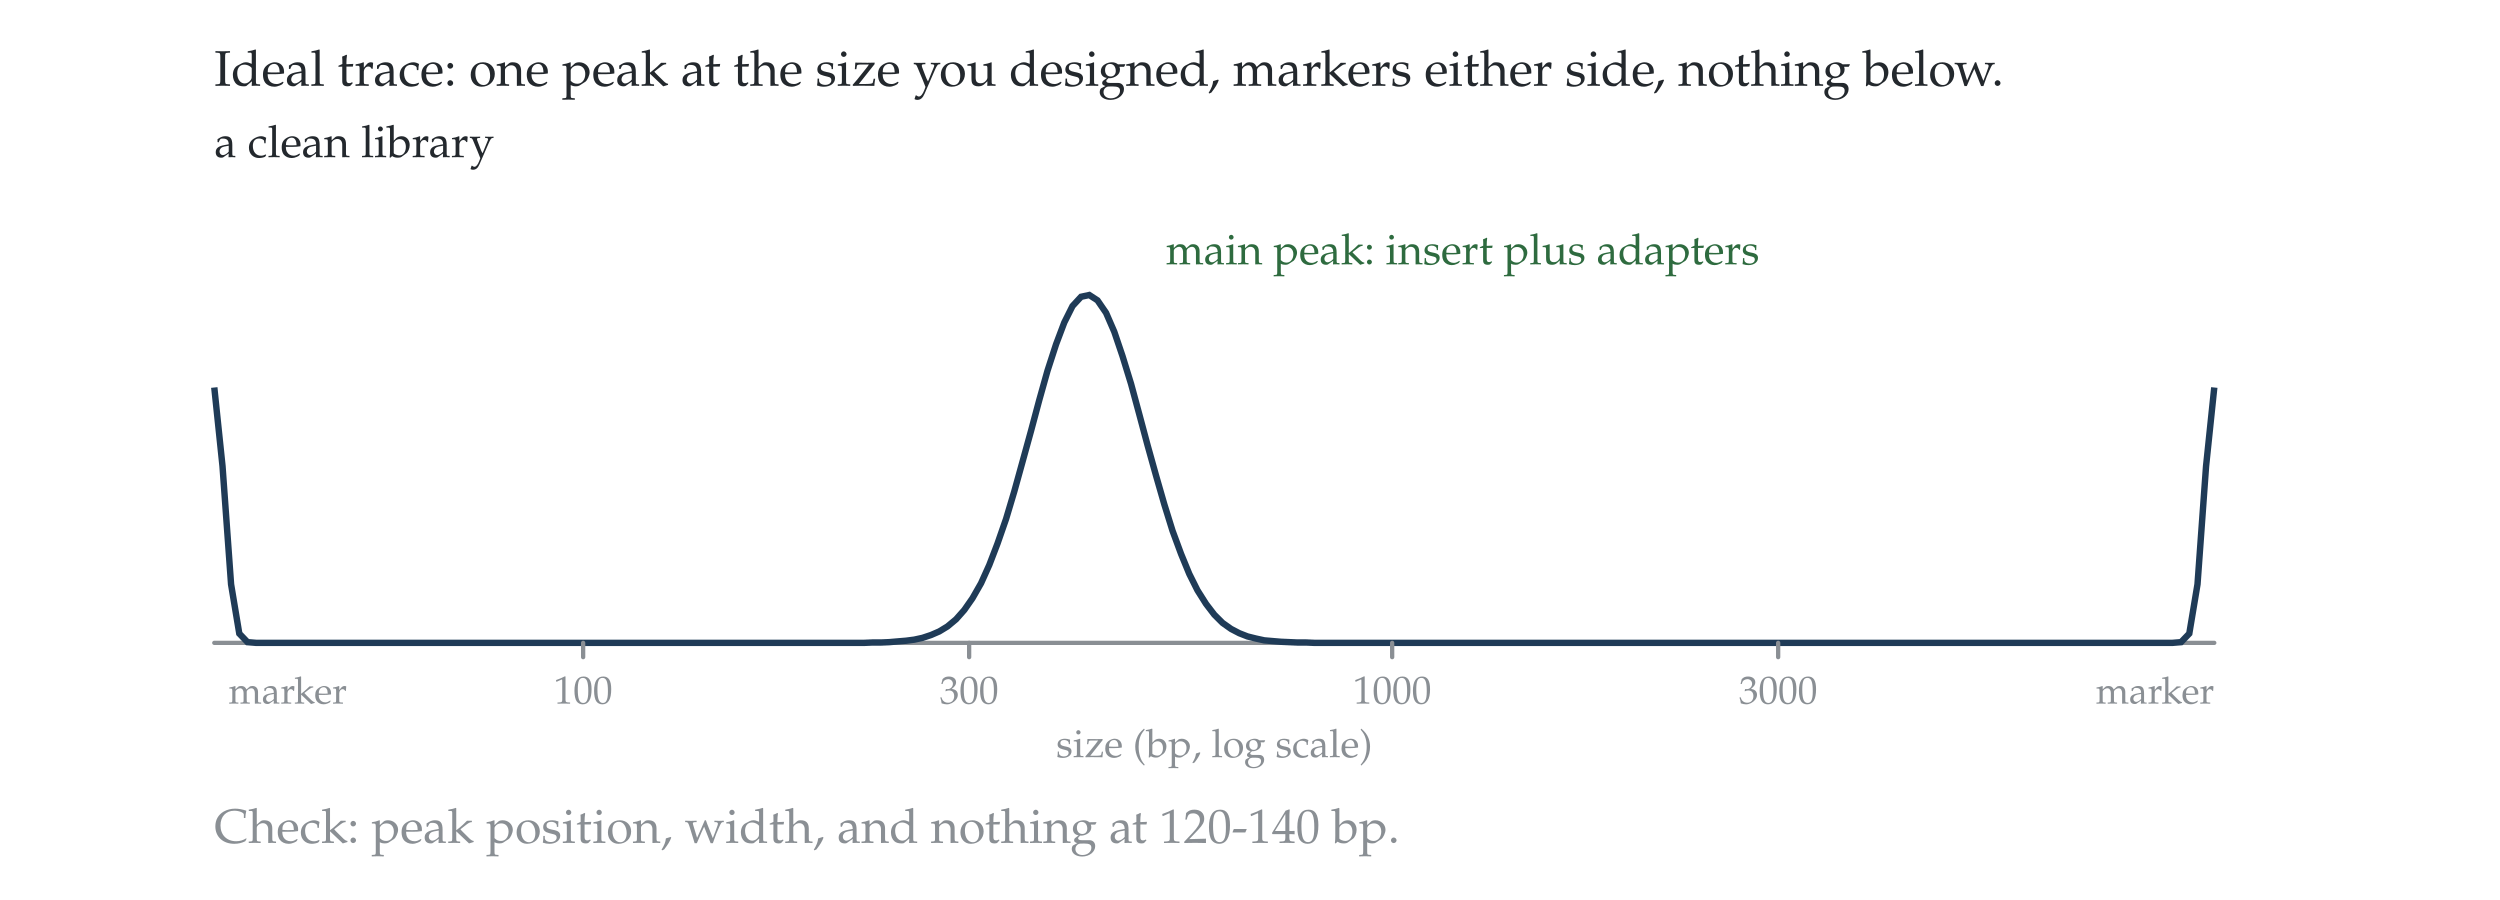
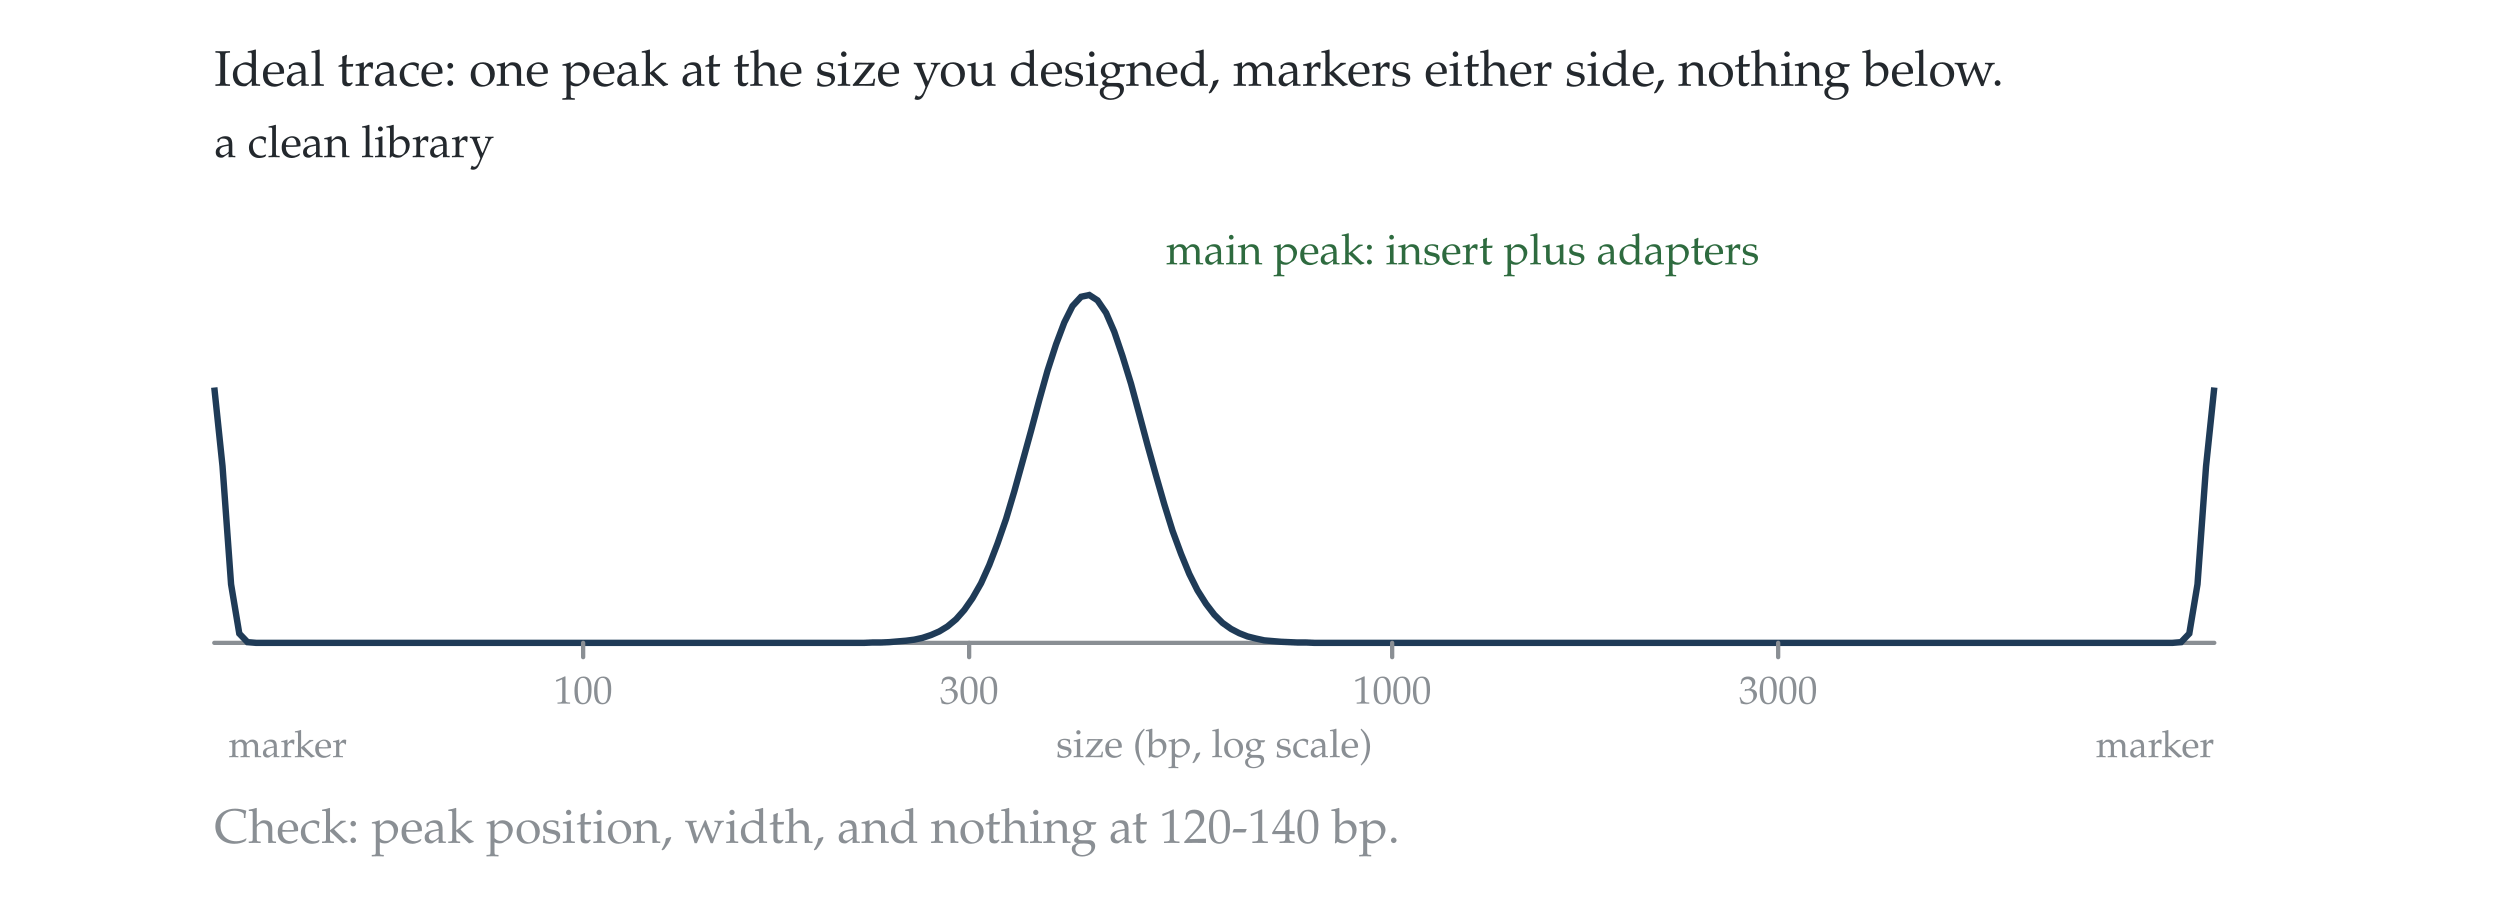
<svg xmlns="http://www.w3.org/2000/svg" viewBox="0 0 700 252" width="700" height="252" font-family="&quot;Palatino Linotype&quot;, &quot;Book Antiqua&quot;, Palatino, FreeSerif, serif" fill="#23282d">
  <rect width="700" height="252" fill="none" />
  <line x1="60" y1="180" x2="620" y2="180" stroke="#8a8f94" stroke-width="1.2" stroke-linecap="round" />
  <polyline points="60.0,108.5 62.3,130.5 64.7,163.6 67.0,177.4 69.3,179.8 71.7,180.0 74.0,180.0 76.3,180.0 78.7,180.0 81.0,180.0 83.3,180.0 85.7,180.0 88.0,180.0 90.3,180.0 92.7,180.0 95.0,180.0 97.3,180.0 99.7,180.0 102.0,180.0 104.3,180.0 106.7,180.0 109.0,180.0 111.3,180.0 113.7,180.0 116.0,180.0 118.3,180.0 120.7,180.0 123.0,180.0 125.3,180.0 127.7,180.0 130.0,180.0 132.3,180.0 134.7,180.0 137.0,180.0 139.3,180.0 141.7,180.0 144.0,180.0 146.3,180.0 148.7,180.0 151.0,180.0 153.3,180.0 155.7,180.0 158.0,180.0 160.3,180.0 162.7,180.0 165.0,180.0 167.3,180.0 169.7,180.0 172.0,180.0 174.3,180.0 176.7,180.0 179.0,180.0 181.3,180.0 183.7,180.0 186.0,180.0 188.3,180.0 190.7,180.0 193.0,180.0 195.3,180.0 197.7,180.0 200.0,180.0 202.3,180.0 204.7,180.0 207.0,180.0 209.3,180.0 211.7,180.0 214.0,180.0 216.3,180.0 218.7,180.0 221.0,180.0 223.3,180.0 225.7,180.0 228.0,180.0 230.3,180.0 232.7,180.0 235.0,180.0 237.3,180.0 239.7,180.0 242.0,180.0 244.3,179.9 246.7,179.9 249.0,179.8 251.3,179.6 253.7,179.4 256.0,179.1 258.3,178.6 260.7,177.8 263.0,176.8 265.3,175.4 267.7,173.4 270.0,170.8 272.3,167.5 274.7,163.3 277.0,158.2 279.3,152.2 281.7,145.3 284.0,137.6 286.3,129.3 288.7,120.6 291.0,112.0 293.3,103.8 295.7,96.4 298.0,90.3 300.3,85.7 302.7,83.1 305.0,82.6 307.3,84.1 309.7,87.6 312.0,92.9 314.3,99.7 316.7,107.5 319.0,116.0 321.3,124.6 323.7,133.2 326.0,141.2 328.3,148.6 330.7,155.1 333.0,160.7 335.3,165.3 337.7,169.1 340.0,172.1 342.3,174.4 344.7,176.1 347.0,177.3 349.3,178.2 351.7,178.8 354.0,179.3 356.3,179.5 358.7,179.7 361.0,179.8 363.3,179.9 365.7,179.9 368.0,180.0 370.3,180.0 372.7,180.0 375.0,180.0 377.3,180.0 379.7,180.0 382.0,180.0 384.3,180.0 386.7,180.0 389.0,180.0 391.3,180.0 393.7,180.0 396.0,180.0 398.3,180.0 400.7,180.0 403.0,180.0 405.3,180.0 407.7,180.0 410.0,180.0 412.3,180.0 414.7,180.0 417.0,180.0 419.3,180.0 421.7,180.0 424.0,180.0 426.3,180.0 428.7,180.0 431.0,180.0 433.3,180.0 435.7,180.0 438.0,180.0 440.3,180.0 442.7,180.0 445.0,180.0 447.3,180.0 449.7,180.0 452.0,180.0 454.3,180.0 456.7,180.0 459.0,180.0 461.3,180.0 463.7,180.0 466.0,180.0 468.3,180.0 470.7,180.0 473.0,180.0 475.3,180.0 477.7,180.0 480.0,180.0 482.3,180.0 484.7,180.0 487.0,180.0 489.3,180.0 491.7,180.0 494.0,180.0 496.3,180.0 498.7,180.0 501.0,180.0 503.3,180.0 505.7,180.0 508.0,180.0 510.3,180.0 512.7,180.0 515.0,180.0 517.3,180.0 519.7,180.0 522.0,180.0 524.3,180.0 526.7,180.0 529.0,180.0 531.3,180.0 533.7,180.0 536.0,180.0 538.3,180.0 540.7,180.0 543.0,180.0 545.3,180.0 547.7,180.0 550.0,180.0 552.3,180.0 554.7,180.0 557.0,180.0 559.3,180.0 561.7,180.0 564.0,180.0 566.3,180.0 568.7,180.0 571.0,180.0 573.3,180.0 575.7,180.0 578.0,180.0 580.3,180.0 582.7,180.0 585.0,180.0 587.3,180.0 589.7,180.0 592.0,180.0 594.3,180.0 596.7,180.0 599.0,180.0 601.3,180.0 603.7,180.0 606.0,180.0 608.3,180.0 610.7,179.8 613.0,177.4 615.3,163.6 617.7,130.5 620.0,108.5" fill="none" stroke="#1f3b57" stroke-width="1.8" />
  <line x1="163.28" y1="180" x2="163.28" y2="184" stroke="#8a8f94" stroke-width="1.2" stroke-linecap="round" />
  <text x="163.28" y="197" font-size="11" text-anchor="middle" fill="#8a8f94">100</text>
  <line x1="271.36" y1="180" x2="271.36" y2="184" stroke="#8a8f94" stroke-width="1.2" stroke-linecap="round" />
  <text x="271.36" y="197" font-size="11" text-anchor="middle" fill="#8a8f94">300</text>
  <line x1="389.806" y1="180" x2="389.806" y2="184" stroke="#8a8f94" stroke-width="1.2" stroke-linecap="round" />
  <text x="389.806" y="197" font-size="11" text-anchor="middle" fill="#8a8f94">1000</text>
  <line x1="497.886" y1="180" x2="497.886" y2="184" stroke="#8a8f94" stroke-width="1.2" stroke-linecap="round" />
  <text x="497.886" y="197" font-size="11" text-anchor="middle" fill="#8a8f94">3000</text>
-   <text x="64" y="197" font-size="10.5" fill="#8a8f94">marker</text>
-   <text x="620" y="197" font-size="10.5" text-anchor="end" fill="#8a8f94">marker</text>
+   <text x="64" y="212" font-size="10.5" fill="#8a8f94">marker</text>
+   <text x="620" y="212" font-size="10.5" text-anchor="end" fill="#8a8f94">marker</text>
  <text x="340.0" y="212" font-size="11" text-anchor="middle" fill="#8a8f94">size (bp, log scale)</text>
  <text x="60" y="44" font-size="12.5" fill="#23282d">a clean library</text>
  <text x="326.462" y="74" font-size="12" fill="#2e6b3f">main peak: insert plus adapters</text>
  <text x="60" y="24" font-size="14" fill="#23282d">Ideal trace: one peak at the size you designed, markers either side, nothing below.</text>
  <text x="60" y="236" font-size="13.5" fill="#8a8f94">Check: peak position, width, and nothing at 120-140 bp.</text>
</svg>
